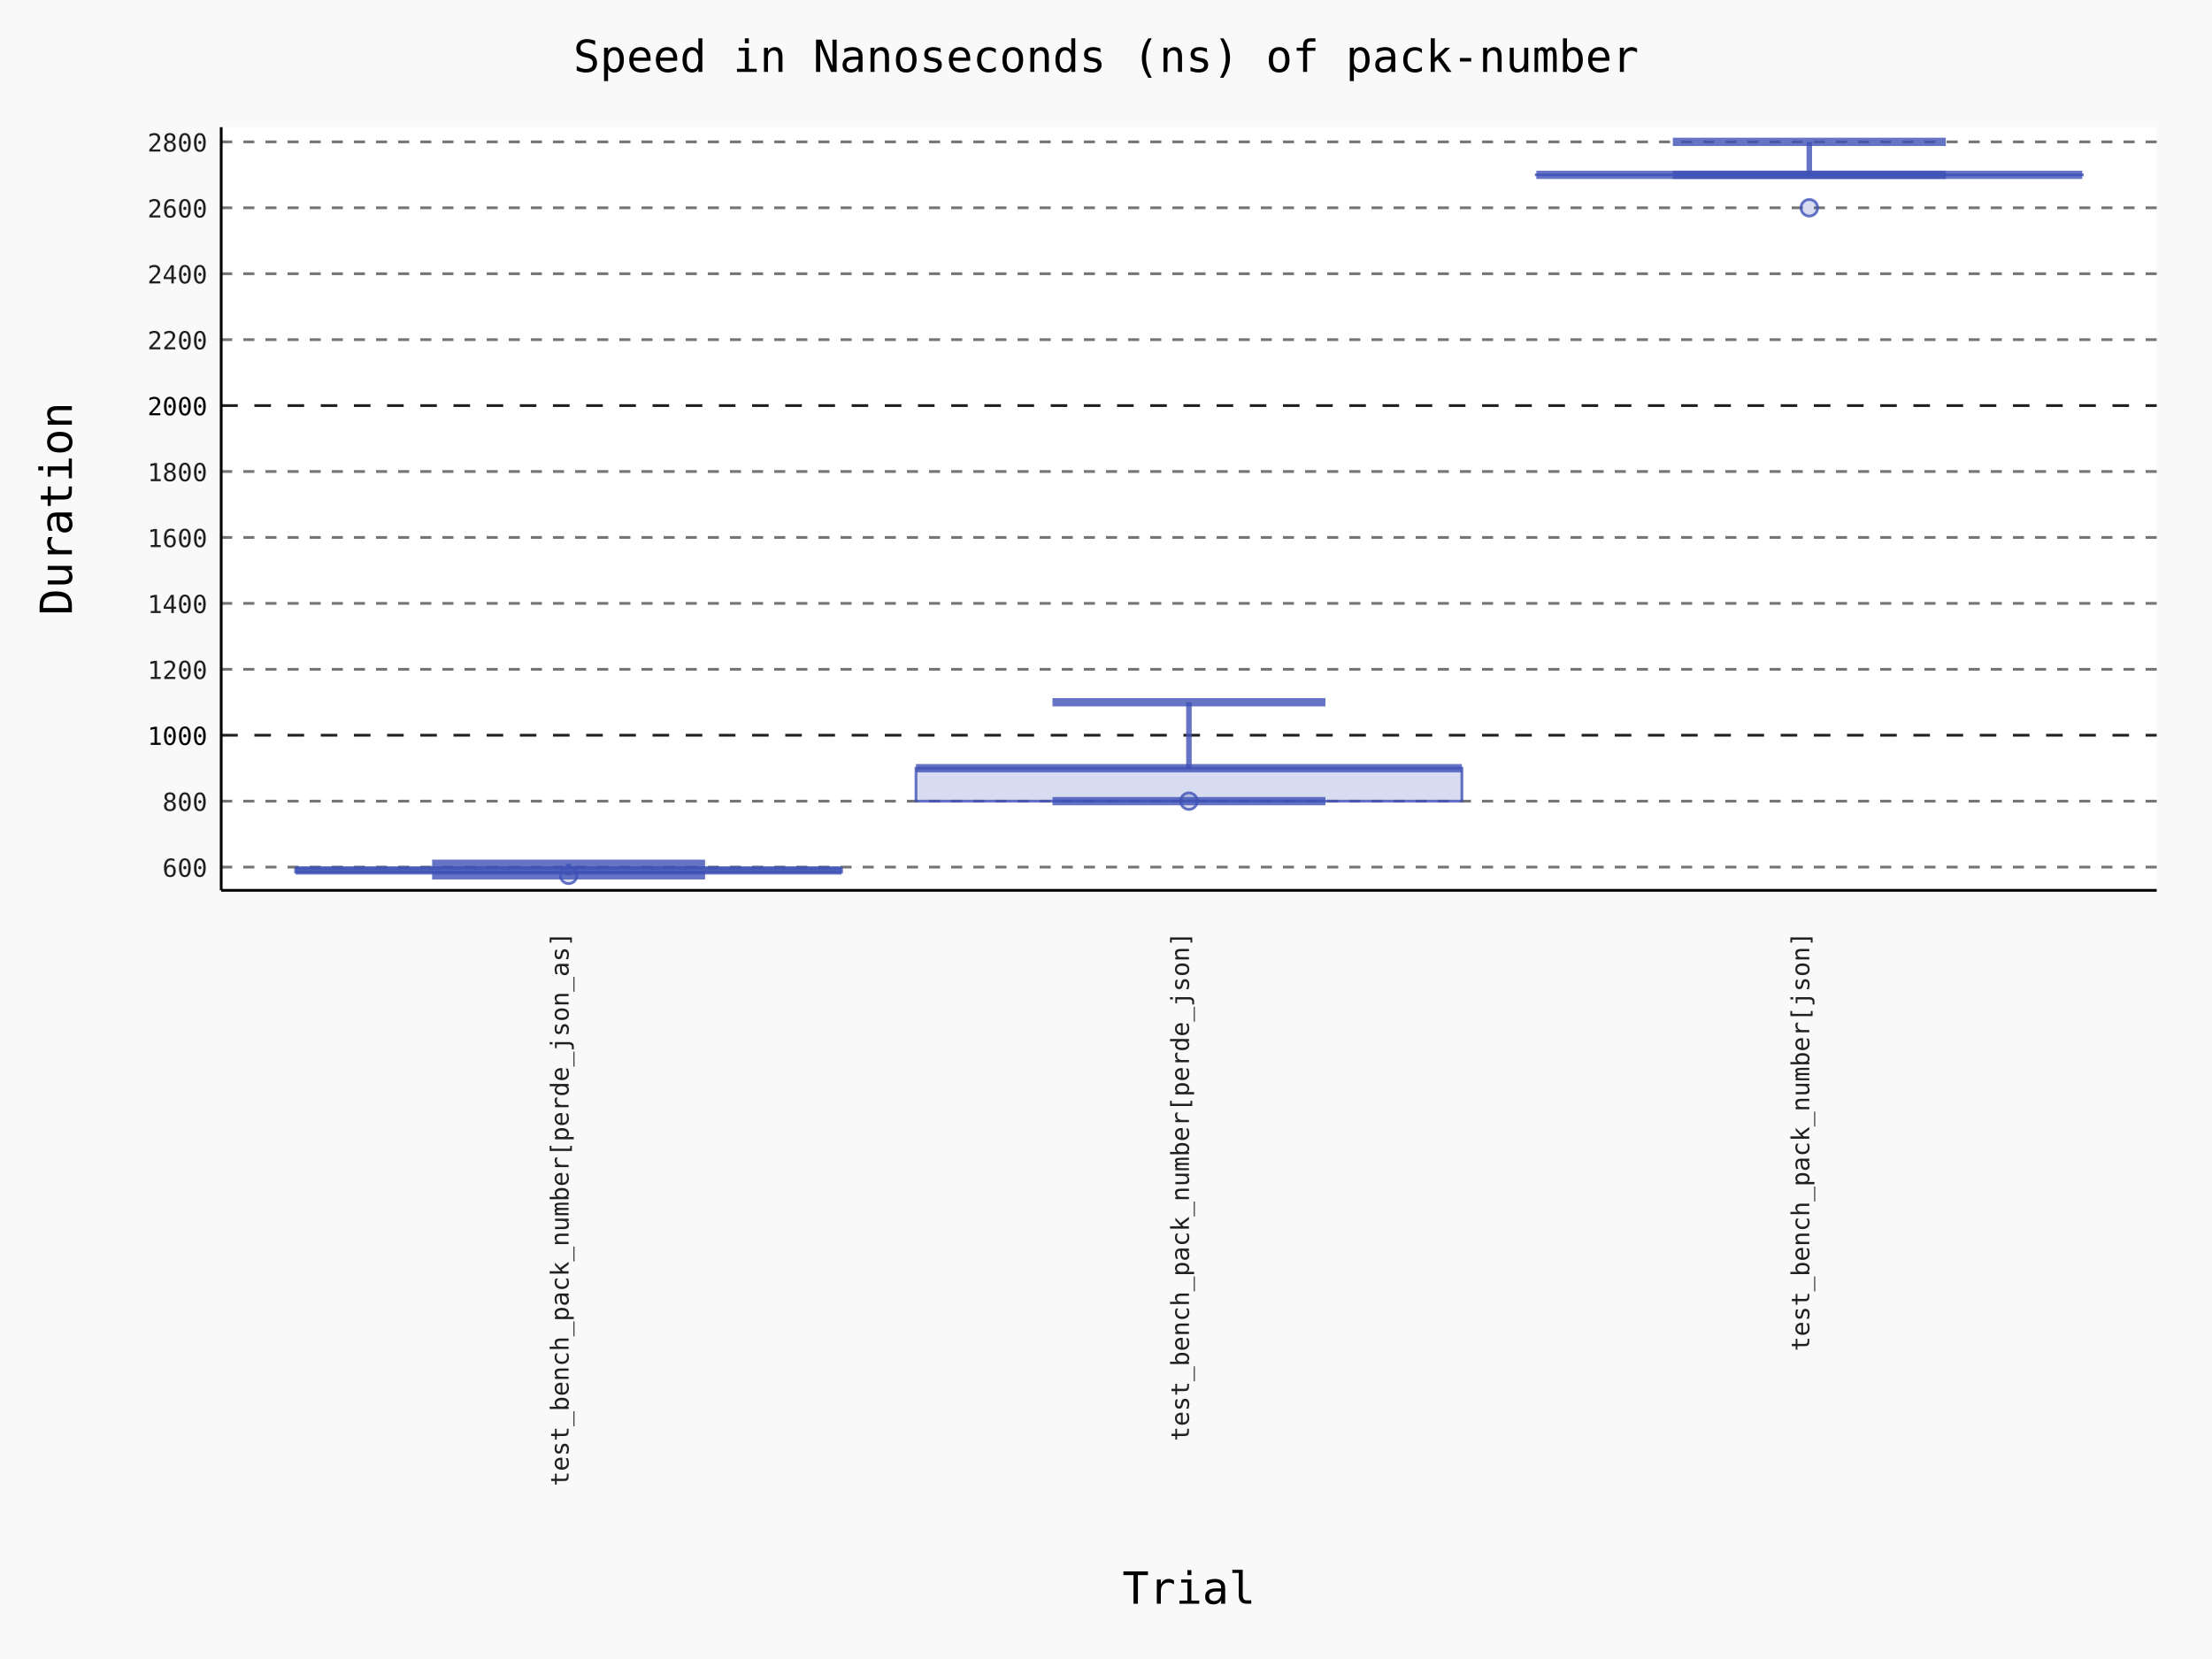
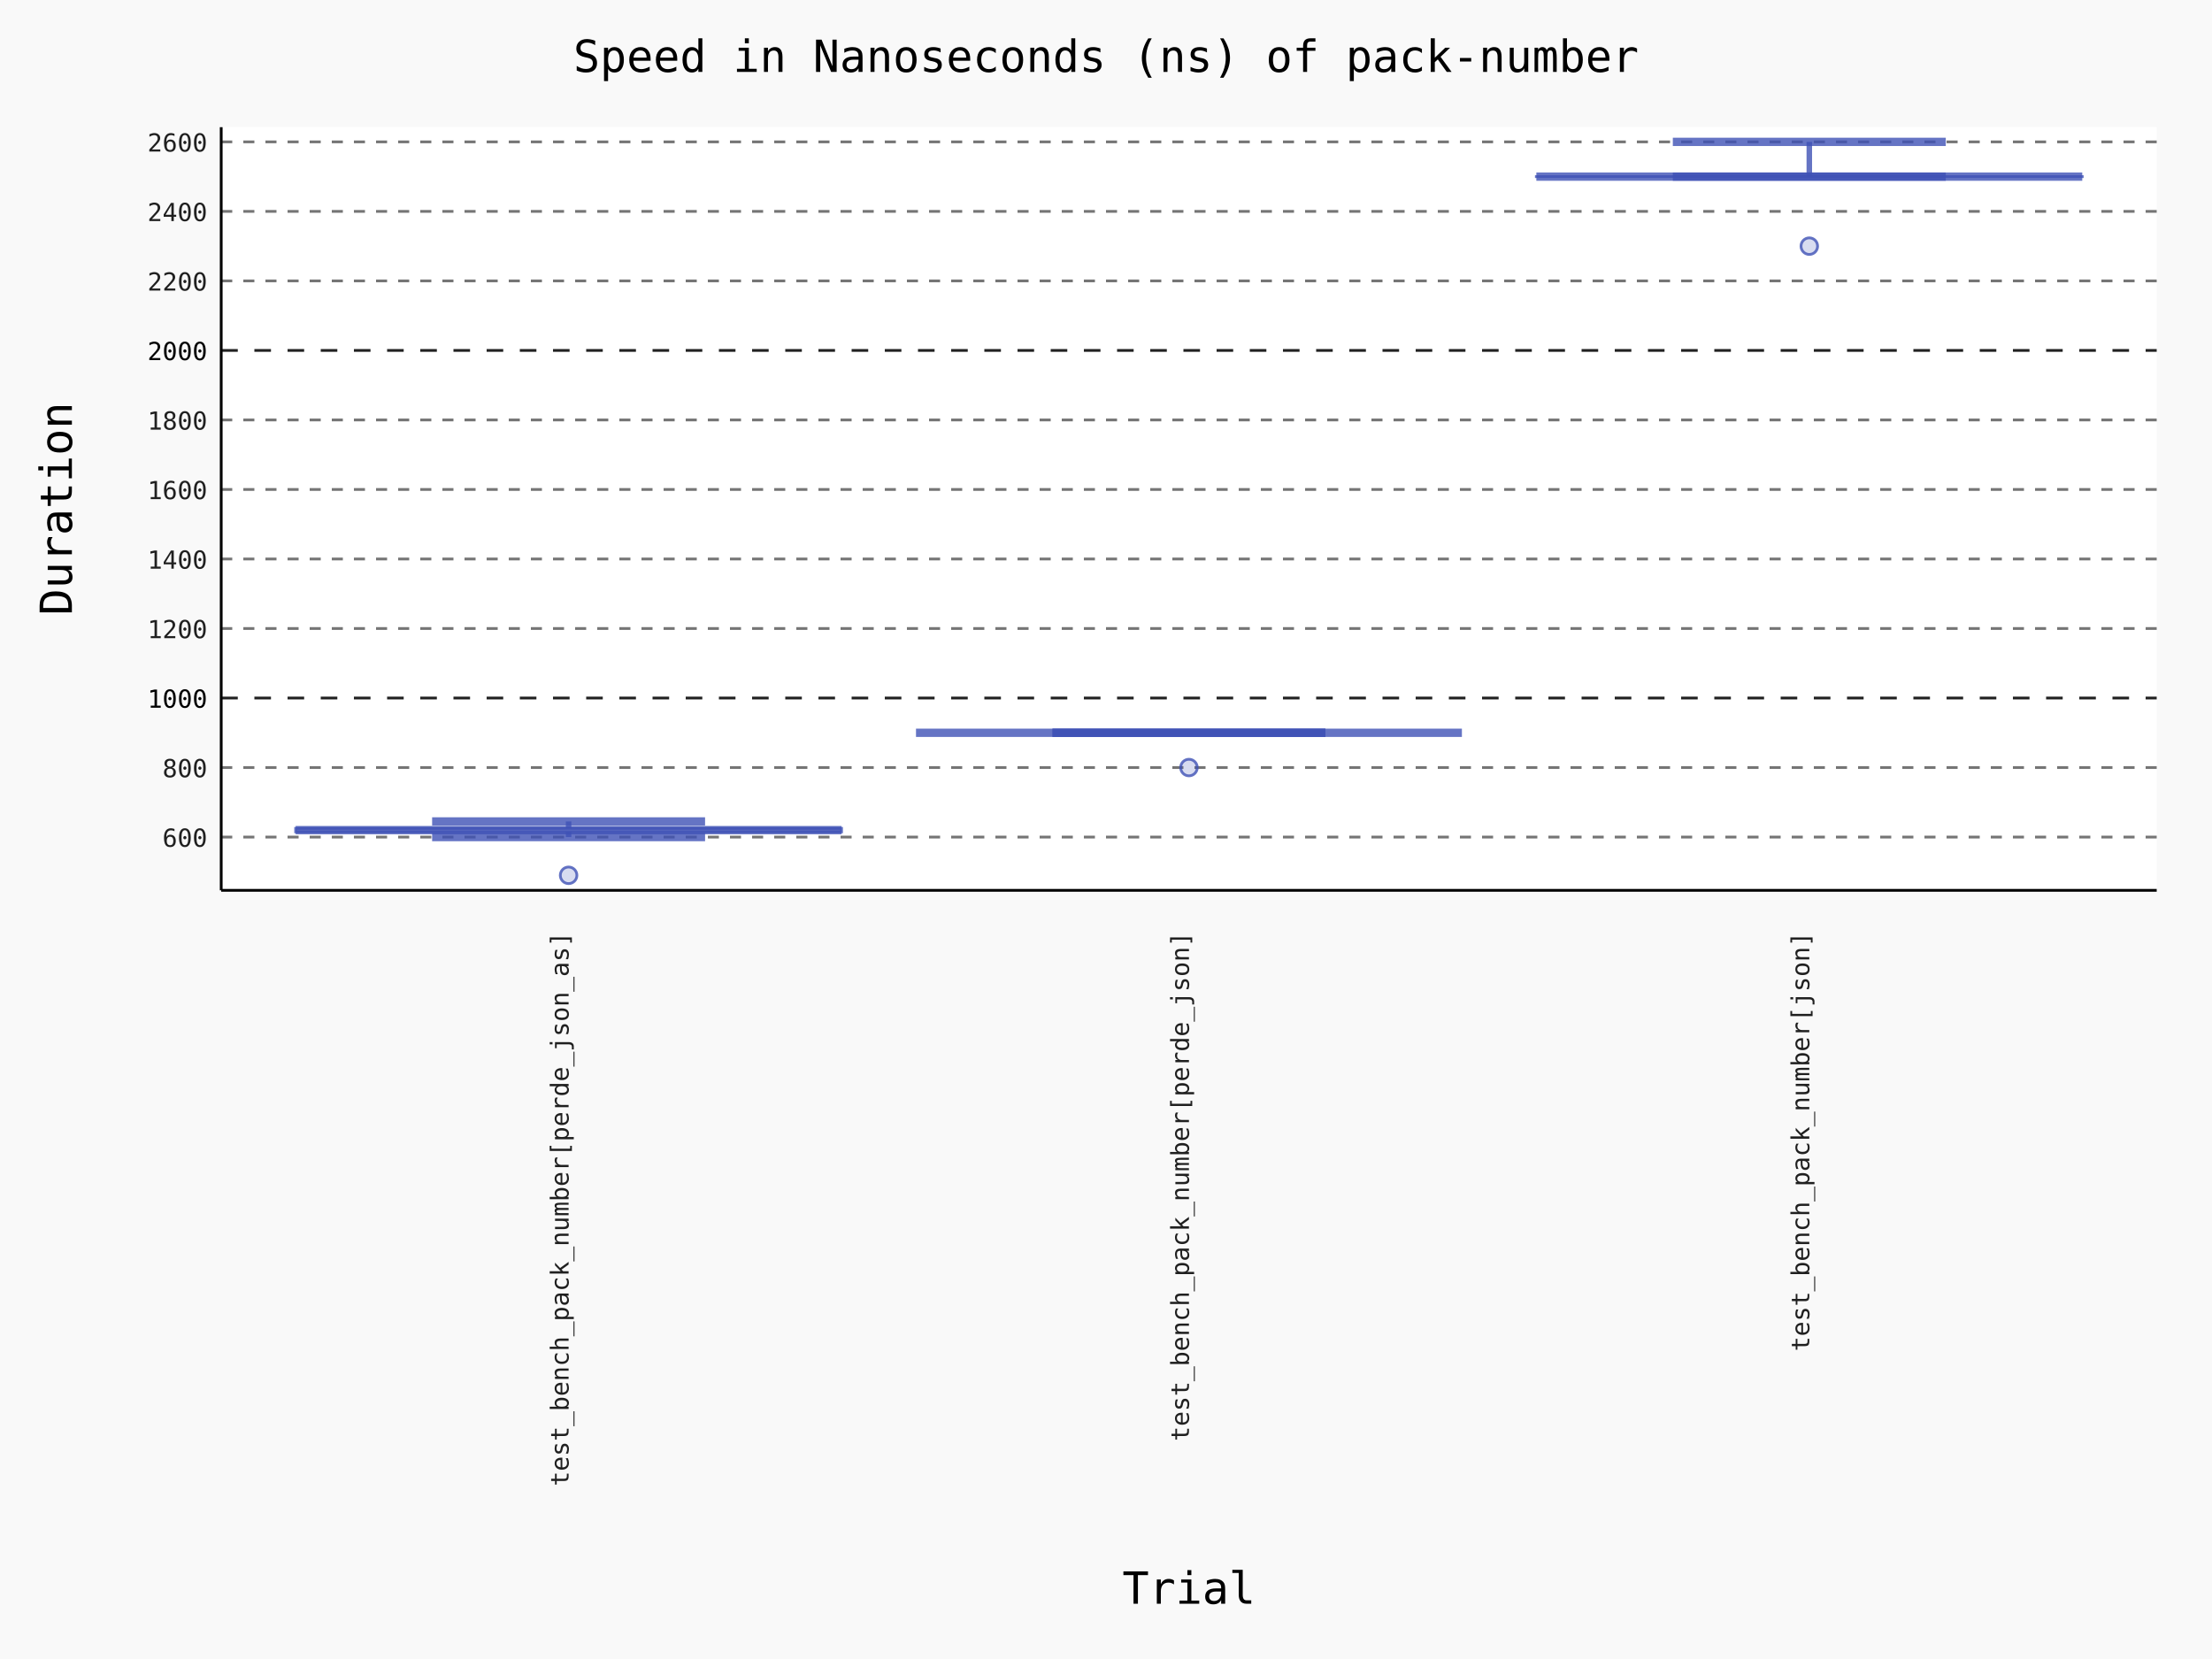
- <svg xmlns="http://www.w3.org/2000/svg" class="pygal-chart" id="chart-43adcc6e-633e-4d0b-83b6-120872ec0075" viewBox="0 0 800 600">
+ <svg xmlns="http://www.w3.org/2000/svg" id="chart-3fc9606a-4e2c-4a5e-a06e-6cd311079bae" class="pygal-chart" viewBox="0 0 800 600">
  <defs>
-     <style type="text/css">#chart-43adcc6e-633e-4d0b-83b6-120872ec0075{-webkit-user-select:none;-webkit-font-smoothing:antialiased;font-family:Consolas,"Deja Vu Sans Mono","Bitstream Vera Sans Mono","Courier New",monospace}#chart-43adcc6e-633e-4d0b-83b6-120872ec0075 .title{font-family:Consolas,"Deja Vu Sans Mono","Bitstream Vera Sans Mono","Courier New",monospace;font-size:16px}#chart-43adcc6e-633e-4d0b-83b6-120872ec0075 .legends .legend text{font-family:Consolas,"Deja Vu Sans Mono","Bitstream Vera Sans Mono","Courier New",monospace;font-size:14px}#chart-43adcc6e-633e-4d0b-83b6-120872ec0075 .axis text{font-family:Consolas,"Deja Vu Sans Mono","Bitstream Vera Sans Mono","Courier New",monospace;font-size:10px}#chart-43adcc6e-633e-4d0b-83b6-120872ec0075 .axis text.major{font-family:Consolas,"Deja Vu Sans Mono","Bitstream Vera Sans Mono","Courier New",monospace;font-size:10px}#chart-43adcc6e-633e-4d0b-83b6-120872ec0075 .text-overlay text.value{font-family:Consolas,"Deja Vu Sans Mono","Bitstream Vera Sans Mono","Courier New",monospace;font-size:16px}#chart-43adcc6e-633e-4d0b-83b6-120872ec0075 .text-overlay text.label{font-family:Consolas,"Deja Vu Sans Mono","Bitstream Vera Sans Mono","Courier New",monospace;font-size:10px}#chart-43adcc6e-633e-4d0b-83b6-120872ec0075 .tooltip{font-family:Consolas,"Deja Vu Sans Mono","Bitstream Vera Sans Mono","Courier New",monospace;font-size:14px}#chart-43adcc6e-633e-4d0b-83b6-120872ec0075 text.no_data{font-family:Consolas,"Deja Vu Sans Mono","Bitstream Vera Sans Mono","Courier New",monospace;font-size:64px}
- #chart-43adcc6e-633e-4d0b-83b6-120872ec0075{background-color:rgba(249,249,249,1)}#chart-43adcc6e-633e-4d0b-83b6-120872ec0075 path,#chart-43adcc6e-633e-4d0b-83b6-120872ec0075 line,#chart-43adcc6e-633e-4d0b-83b6-120872ec0075 rect,#chart-43adcc6e-633e-4d0b-83b6-120872ec0075 circle{-webkit-transition:150ms;-moz-transition:150ms;transition:150ms}#chart-43adcc6e-633e-4d0b-83b6-120872ec0075 .graph &gt; .background{fill:rgba(249,249,249,1)}#chart-43adcc6e-633e-4d0b-83b6-120872ec0075 .plot &gt; .background{fill:rgba(255,255,255,1)}#chart-43adcc6e-633e-4d0b-83b6-120872ec0075 .graph{fill:rgba(0,0,0,.87)}#chart-43adcc6e-633e-4d0b-83b6-120872ec0075 text.no_data{fill:rgba(0,0,0,1)}#chart-43adcc6e-633e-4d0b-83b6-120872ec0075 .title{fill:rgba(0,0,0,1)}#chart-43adcc6e-633e-4d0b-83b6-120872ec0075 .legends .legend text{fill:rgba(0,0,0,.87)}#chart-43adcc6e-633e-4d0b-83b6-120872ec0075 .legends .legend:hover text{fill:rgba(0,0,0,1)}#chart-43adcc6e-633e-4d0b-83b6-120872ec0075 .axis .line{stroke:rgba(0,0,0,1)}#chart-43adcc6e-633e-4d0b-83b6-120872ec0075 .axis .guide.line{stroke:rgba(0,0,0,.54)}#chart-43adcc6e-633e-4d0b-83b6-120872ec0075 .axis .major.line{stroke:rgba(0,0,0,.87)}#chart-43adcc6e-633e-4d0b-83b6-120872ec0075 .axis text.major{fill:rgba(0,0,0,1)}#chart-43adcc6e-633e-4d0b-83b6-120872ec0075 .axis.y .guides:hover .guide.line,#chart-43adcc6e-633e-4d0b-83b6-120872ec0075 .line-graph .axis.x .guides:hover .guide.line,#chart-43adcc6e-633e-4d0b-83b6-120872ec0075 .stackedline-graph .axis.x .guides:hover .guide.line,#chart-43adcc6e-633e-4d0b-83b6-120872ec0075 .xy-graph .axis.x .guides:hover .guide.line{stroke:rgba(0,0,0,1)}#chart-43adcc6e-633e-4d0b-83b6-120872ec0075 .axis .guides:hover text{fill:rgba(0,0,0,1)}#chart-43adcc6e-633e-4d0b-83b6-120872ec0075 .reactive{fill-opacity:.7;stroke-opacity:.8}#chart-43adcc6e-633e-4d0b-83b6-120872ec0075 .ci{stroke:rgba(0,0,0,.87)}#chart-43adcc6e-633e-4d0b-83b6-120872ec0075 .reactive.active,#chart-43adcc6e-633e-4d0b-83b6-120872ec0075 .active .reactive{fill-opacity:.8;stroke-opacity:.9;stroke-width:4}#chart-43adcc6e-633e-4d0b-83b6-120872ec0075 .ci .reactive.active{stroke-width:1.5}#chart-43adcc6e-633e-4d0b-83b6-120872ec0075 .series text{fill:rgba(0,0,0,1)}#chart-43adcc6e-633e-4d0b-83b6-120872ec0075 .tooltip rect{fill:rgba(255,255,255,1);stroke:rgba(0,0,0,1);-webkit-transition:opacity 150ms;-moz-transition:opacity 150ms;transition:opacity 150ms}#chart-43adcc6e-633e-4d0b-83b6-120872ec0075 .tooltip .label{fill:rgba(0,0,0,.87)}#chart-43adcc6e-633e-4d0b-83b6-120872ec0075 .tooltip .label{fill:rgba(0,0,0,.87)}#chart-43adcc6e-633e-4d0b-83b6-120872ec0075 .tooltip .legend{font-size:.8em;fill:rgba(0,0,0,.54)}#chart-43adcc6e-633e-4d0b-83b6-120872ec0075 .tooltip .x_label{font-size:.6em;fill:rgba(0,0,0,1)}#chart-43adcc6e-633e-4d0b-83b6-120872ec0075 .tooltip .xlink{font-size:.5em;text-decoration:underline}#chart-43adcc6e-633e-4d0b-83b6-120872ec0075 .tooltip .value{font-size:1.5em}#chart-43adcc6e-633e-4d0b-83b6-120872ec0075 .bound{font-size:.5em}#chart-43adcc6e-633e-4d0b-83b6-120872ec0075 .max-value{font-size:.75em;fill:rgba(0,0,0,.54)}#chart-43adcc6e-633e-4d0b-83b6-120872ec0075 .map-element{fill:rgba(255,255,255,1);stroke:rgba(0,0,0,.54) !important}#chart-43adcc6e-633e-4d0b-83b6-120872ec0075 .map-element .reactive{fill-opacity:inherit;stroke-opacity:inherit}#chart-43adcc6e-633e-4d0b-83b6-120872ec0075 .color-0,#chart-43adcc6e-633e-4d0b-83b6-120872ec0075 .color-0 a:visited{stroke:#3F51B5;fill:#3F51B5}#chart-43adcc6e-633e-4d0b-83b6-120872ec0075 .color-1,#chart-43adcc6e-633e-4d0b-83b6-120872ec0075 .color-1 a:visited{stroke:#3F51B5;fill:#3F51B5}#chart-43adcc6e-633e-4d0b-83b6-120872ec0075 .color-2,#chart-43adcc6e-633e-4d0b-83b6-120872ec0075 .color-2 a:visited{stroke:#3F51B5;fill:#3F51B5}#chart-43adcc6e-633e-4d0b-83b6-120872ec0075 .text-overlay .color-0 text{fill:black}#chart-43adcc6e-633e-4d0b-83b6-120872ec0075 .text-overlay .color-1 text{fill:black}#chart-43adcc6e-633e-4d0b-83b6-120872ec0075 .text-overlay .color-2 text{fill:black}
- #chart-43adcc6e-633e-4d0b-83b6-120872ec0075 text.no_data{text-anchor:middle}#chart-43adcc6e-633e-4d0b-83b6-120872ec0075 .guide.line{fill:none}#chart-43adcc6e-633e-4d0b-83b6-120872ec0075 .centered{text-anchor:middle}#chart-43adcc6e-633e-4d0b-83b6-120872ec0075 .title{text-anchor:middle}#chart-43adcc6e-633e-4d0b-83b6-120872ec0075 .legends .legend text{fill-opacity:1}#chart-43adcc6e-633e-4d0b-83b6-120872ec0075 .axis.x text{text-anchor:middle}#chart-43adcc6e-633e-4d0b-83b6-120872ec0075 .axis.x:not(.web) text[transform]{text-anchor:start}#chart-43adcc6e-633e-4d0b-83b6-120872ec0075 .axis.x:not(.web) text[transform].backwards{text-anchor:end}#chart-43adcc6e-633e-4d0b-83b6-120872ec0075 .axis.y text{text-anchor:end}#chart-43adcc6e-633e-4d0b-83b6-120872ec0075 .axis.y text[transform].backwards{text-anchor:start}#chart-43adcc6e-633e-4d0b-83b6-120872ec0075 .axis.y2 text{text-anchor:start}#chart-43adcc6e-633e-4d0b-83b6-120872ec0075 .axis.y2 text[transform].backwards{text-anchor:end}#chart-43adcc6e-633e-4d0b-83b6-120872ec0075 .axis .guide.line{stroke-dasharray:4,4}#chart-43adcc6e-633e-4d0b-83b6-120872ec0075 .axis .major.guide.line{stroke-dasharray:6,6}#chart-43adcc6e-633e-4d0b-83b6-120872ec0075 .horizontal .axis.y .guide.line,#chart-43adcc6e-633e-4d0b-83b6-120872ec0075 .horizontal .axis.y2 .guide.line,#chart-43adcc6e-633e-4d0b-83b6-120872ec0075 .vertical .axis.x .guide.line{opacity:0}#chart-43adcc6e-633e-4d0b-83b6-120872ec0075 .horizontal .axis.always_show .guide.line,#chart-43adcc6e-633e-4d0b-83b6-120872ec0075 .vertical .axis.always_show .guide.line{opacity:1 !important}#chart-43adcc6e-633e-4d0b-83b6-120872ec0075 .axis.y .guides:hover .guide.line,#chart-43adcc6e-633e-4d0b-83b6-120872ec0075 .axis.y2 .guides:hover .guide.line,#chart-43adcc6e-633e-4d0b-83b6-120872ec0075 .axis.x .guides:hover .guide.line{opacity:1}#chart-43adcc6e-633e-4d0b-83b6-120872ec0075 .axis .guides:hover text{opacity:1}#chart-43adcc6e-633e-4d0b-83b6-120872ec0075 .nofill{fill:none}#chart-43adcc6e-633e-4d0b-83b6-120872ec0075 .subtle-fill{fill-opacity:.2}#chart-43adcc6e-633e-4d0b-83b6-120872ec0075 .dot{stroke-width:1px;fill-opacity:1}#chart-43adcc6e-633e-4d0b-83b6-120872ec0075 .dot.active{stroke-width:5px}#chart-43adcc6e-633e-4d0b-83b6-120872ec0075 .dot.negative{fill:transparent}#chart-43adcc6e-633e-4d0b-83b6-120872ec0075 text,#chart-43adcc6e-633e-4d0b-83b6-120872ec0075 tspan{stroke:none !important}#chart-43adcc6e-633e-4d0b-83b6-120872ec0075 .series text.active{opacity:1}#chart-43adcc6e-633e-4d0b-83b6-120872ec0075 .tooltip rect{fill-opacity:.95;stroke-width:.5}#chart-43adcc6e-633e-4d0b-83b6-120872ec0075 .tooltip text{fill-opacity:1}#chart-43adcc6e-633e-4d0b-83b6-120872ec0075 .showable{visibility:hidden}#chart-43adcc6e-633e-4d0b-83b6-120872ec0075 .showable.shown{visibility:visible}#chart-43adcc6e-633e-4d0b-83b6-120872ec0075 .gauge-background{fill:rgba(229,229,229,1);stroke:none}#chart-43adcc6e-633e-4d0b-83b6-120872ec0075 .bg-lines{stroke:rgba(249,249,249,1);stroke-width:2px}
+     <style type="text/css">#chart-3fc9606a-4e2c-4a5e-a06e-6cd311079bae{-webkit-user-select:none;-webkit-font-smoothing:antialiased;font-family:Consolas,"Deja Vu Sans Mono","Bitstream Vera Sans Mono","Courier New",monospace}#chart-3fc9606a-4e2c-4a5e-a06e-6cd311079bae .title{font-family:Consolas,"Deja Vu Sans Mono","Bitstream Vera Sans Mono","Courier New",monospace;font-size:16px}#chart-3fc9606a-4e2c-4a5e-a06e-6cd311079bae .legends .legend text{font-family:Consolas,"Deja Vu Sans Mono","Bitstream Vera Sans Mono","Courier New",monospace;font-size:14px}#chart-3fc9606a-4e2c-4a5e-a06e-6cd311079bae .axis text{font-family:Consolas,"Deja Vu Sans Mono","Bitstream Vera Sans Mono","Courier New",monospace;font-size:10px}#chart-3fc9606a-4e2c-4a5e-a06e-6cd311079bae .axis text.major{font-family:Consolas,"Deja Vu Sans Mono","Bitstream Vera Sans Mono","Courier New",monospace;font-size:10px}#chart-3fc9606a-4e2c-4a5e-a06e-6cd311079bae .text-overlay text.value{font-family:Consolas,"Deja Vu Sans Mono","Bitstream Vera Sans Mono","Courier New",monospace;font-size:16px}#chart-3fc9606a-4e2c-4a5e-a06e-6cd311079bae .text-overlay text.label{font-family:Consolas,"Deja Vu Sans Mono","Bitstream Vera Sans Mono","Courier New",monospace;font-size:10px}#chart-3fc9606a-4e2c-4a5e-a06e-6cd311079bae .tooltip{font-family:Consolas,"Deja Vu Sans Mono","Bitstream Vera Sans Mono","Courier New",monospace;font-size:14px}#chart-3fc9606a-4e2c-4a5e-a06e-6cd311079bae text.no_data{font-family:Consolas,"Deja Vu Sans Mono","Bitstream Vera Sans Mono","Courier New",monospace;font-size:64px}
+ #chart-3fc9606a-4e2c-4a5e-a06e-6cd311079bae{background-color:rgba(249,249,249,1)}#chart-3fc9606a-4e2c-4a5e-a06e-6cd311079bae path,#chart-3fc9606a-4e2c-4a5e-a06e-6cd311079bae line,#chart-3fc9606a-4e2c-4a5e-a06e-6cd311079bae rect,#chart-3fc9606a-4e2c-4a5e-a06e-6cd311079bae circle{-webkit-transition:150ms;-moz-transition:150ms;transition:150ms}#chart-3fc9606a-4e2c-4a5e-a06e-6cd311079bae .graph &gt; .background{fill:rgba(249,249,249,1)}#chart-3fc9606a-4e2c-4a5e-a06e-6cd311079bae .plot &gt; .background{fill:rgba(255,255,255,1)}#chart-3fc9606a-4e2c-4a5e-a06e-6cd311079bae .graph{fill:rgba(0,0,0,.87)}#chart-3fc9606a-4e2c-4a5e-a06e-6cd311079bae text.no_data{fill:rgba(0,0,0,1)}#chart-3fc9606a-4e2c-4a5e-a06e-6cd311079bae .title{fill:rgba(0,0,0,1)}#chart-3fc9606a-4e2c-4a5e-a06e-6cd311079bae .legends .legend text{fill:rgba(0,0,0,.87)}#chart-3fc9606a-4e2c-4a5e-a06e-6cd311079bae .legends .legend:hover text{fill:rgba(0,0,0,1)}#chart-3fc9606a-4e2c-4a5e-a06e-6cd311079bae .axis .line{stroke:rgba(0,0,0,1)}#chart-3fc9606a-4e2c-4a5e-a06e-6cd311079bae .axis .guide.line{stroke:rgba(0,0,0,.54)}#chart-3fc9606a-4e2c-4a5e-a06e-6cd311079bae .axis .major.line{stroke:rgba(0,0,0,.87)}#chart-3fc9606a-4e2c-4a5e-a06e-6cd311079bae .axis text.major{fill:rgba(0,0,0,1)}#chart-3fc9606a-4e2c-4a5e-a06e-6cd311079bae .axis.y .guides:hover .guide.line,#chart-3fc9606a-4e2c-4a5e-a06e-6cd311079bae .line-graph .axis.x .guides:hover .guide.line,#chart-3fc9606a-4e2c-4a5e-a06e-6cd311079bae .stackedline-graph .axis.x .guides:hover .guide.line,#chart-3fc9606a-4e2c-4a5e-a06e-6cd311079bae .xy-graph .axis.x .guides:hover .guide.line{stroke:rgba(0,0,0,1)}#chart-3fc9606a-4e2c-4a5e-a06e-6cd311079bae .axis .guides:hover text{fill:rgba(0,0,0,1)}#chart-3fc9606a-4e2c-4a5e-a06e-6cd311079bae .reactive{fill-opacity:.7;stroke-opacity:.8}#chart-3fc9606a-4e2c-4a5e-a06e-6cd311079bae .ci{stroke:rgba(0,0,0,.87)}#chart-3fc9606a-4e2c-4a5e-a06e-6cd311079bae .reactive.active,#chart-3fc9606a-4e2c-4a5e-a06e-6cd311079bae .active .reactive{fill-opacity:.8;stroke-opacity:.9;stroke-width:4}#chart-3fc9606a-4e2c-4a5e-a06e-6cd311079bae .ci .reactive.active{stroke-width:1.5}#chart-3fc9606a-4e2c-4a5e-a06e-6cd311079bae .series text{fill:rgba(0,0,0,1)}#chart-3fc9606a-4e2c-4a5e-a06e-6cd311079bae .tooltip rect{fill:rgba(255,255,255,1);stroke:rgba(0,0,0,1);-webkit-transition:opacity 150ms;-moz-transition:opacity 150ms;transition:opacity 150ms}#chart-3fc9606a-4e2c-4a5e-a06e-6cd311079bae .tooltip .label{fill:rgba(0,0,0,.87)}#chart-3fc9606a-4e2c-4a5e-a06e-6cd311079bae .tooltip .label{fill:rgba(0,0,0,.87)}#chart-3fc9606a-4e2c-4a5e-a06e-6cd311079bae .tooltip .legend{font-size:.8em;fill:rgba(0,0,0,.54)}#chart-3fc9606a-4e2c-4a5e-a06e-6cd311079bae .tooltip .x_label{font-size:.6em;fill:rgba(0,0,0,1)}#chart-3fc9606a-4e2c-4a5e-a06e-6cd311079bae .tooltip .xlink{font-size:.5em;text-decoration:underline}#chart-3fc9606a-4e2c-4a5e-a06e-6cd311079bae .tooltip .value{font-size:1.5em}#chart-3fc9606a-4e2c-4a5e-a06e-6cd311079bae .bound{font-size:.5em}#chart-3fc9606a-4e2c-4a5e-a06e-6cd311079bae .max-value{font-size:.75em;fill:rgba(0,0,0,.54)}#chart-3fc9606a-4e2c-4a5e-a06e-6cd311079bae .map-element{fill:rgba(255,255,255,1);stroke:rgba(0,0,0,.54) !important}#chart-3fc9606a-4e2c-4a5e-a06e-6cd311079bae .map-element .reactive{fill-opacity:inherit;stroke-opacity:inherit}#chart-3fc9606a-4e2c-4a5e-a06e-6cd311079bae .color-0,#chart-3fc9606a-4e2c-4a5e-a06e-6cd311079bae .color-0 a:visited{stroke:#3F51B5;fill:#3F51B5}#chart-3fc9606a-4e2c-4a5e-a06e-6cd311079bae .color-1,#chart-3fc9606a-4e2c-4a5e-a06e-6cd311079bae .color-1 a:visited{stroke:#3F51B5;fill:#3F51B5}#chart-3fc9606a-4e2c-4a5e-a06e-6cd311079bae .color-2,#chart-3fc9606a-4e2c-4a5e-a06e-6cd311079bae .color-2 a:visited{stroke:#3F51B5;fill:#3F51B5}#chart-3fc9606a-4e2c-4a5e-a06e-6cd311079bae .text-overlay .color-0 text{fill:black}#chart-3fc9606a-4e2c-4a5e-a06e-6cd311079bae .text-overlay .color-1 text{fill:black}#chart-3fc9606a-4e2c-4a5e-a06e-6cd311079bae .text-overlay .color-2 text{fill:black}
+ #chart-3fc9606a-4e2c-4a5e-a06e-6cd311079bae text.no_data{text-anchor:middle}#chart-3fc9606a-4e2c-4a5e-a06e-6cd311079bae .guide.line{fill:none}#chart-3fc9606a-4e2c-4a5e-a06e-6cd311079bae .centered{text-anchor:middle}#chart-3fc9606a-4e2c-4a5e-a06e-6cd311079bae .title{text-anchor:middle}#chart-3fc9606a-4e2c-4a5e-a06e-6cd311079bae .legends .legend text{fill-opacity:1}#chart-3fc9606a-4e2c-4a5e-a06e-6cd311079bae .axis.x text{text-anchor:middle}#chart-3fc9606a-4e2c-4a5e-a06e-6cd311079bae .axis.x:not(.web) text[transform]{text-anchor:start}#chart-3fc9606a-4e2c-4a5e-a06e-6cd311079bae .axis.x:not(.web) text[transform].backwards{text-anchor:end}#chart-3fc9606a-4e2c-4a5e-a06e-6cd311079bae .axis.y text{text-anchor:end}#chart-3fc9606a-4e2c-4a5e-a06e-6cd311079bae .axis.y text[transform].backwards{text-anchor:start}#chart-3fc9606a-4e2c-4a5e-a06e-6cd311079bae .axis.y2 text{text-anchor:start}#chart-3fc9606a-4e2c-4a5e-a06e-6cd311079bae .axis.y2 text[transform].backwards{text-anchor:end}#chart-3fc9606a-4e2c-4a5e-a06e-6cd311079bae .axis .guide.line{stroke-dasharray:4,4}#chart-3fc9606a-4e2c-4a5e-a06e-6cd311079bae .axis .major.guide.line{stroke-dasharray:6,6}#chart-3fc9606a-4e2c-4a5e-a06e-6cd311079bae .horizontal .axis.y .guide.line,#chart-3fc9606a-4e2c-4a5e-a06e-6cd311079bae .horizontal .axis.y2 .guide.line,#chart-3fc9606a-4e2c-4a5e-a06e-6cd311079bae .vertical .axis.x .guide.line{opacity:0}#chart-3fc9606a-4e2c-4a5e-a06e-6cd311079bae .horizontal .axis.always_show .guide.line,#chart-3fc9606a-4e2c-4a5e-a06e-6cd311079bae .vertical .axis.always_show .guide.line{opacity:1 !important}#chart-3fc9606a-4e2c-4a5e-a06e-6cd311079bae .axis.y .guides:hover .guide.line,#chart-3fc9606a-4e2c-4a5e-a06e-6cd311079bae .axis.y2 .guides:hover .guide.line,#chart-3fc9606a-4e2c-4a5e-a06e-6cd311079bae .axis.x .guides:hover .guide.line{opacity:1}#chart-3fc9606a-4e2c-4a5e-a06e-6cd311079bae .axis .guides:hover text{opacity:1}#chart-3fc9606a-4e2c-4a5e-a06e-6cd311079bae .nofill{fill:none}#chart-3fc9606a-4e2c-4a5e-a06e-6cd311079bae .subtle-fill{fill-opacity:.2}#chart-3fc9606a-4e2c-4a5e-a06e-6cd311079bae .dot{stroke-width:1px;fill-opacity:1}#chart-3fc9606a-4e2c-4a5e-a06e-6cd311079bae .dot.active{stroke-width:5px}#chart-3fc9606a-4e2c-4a5e-a06e-6cd311079bae .dot.negative{fill:transparent}#chart-3fc9606a-4e2c-4a5e-a06e-6cd311079bae text,#chart-3fc9606a-4e2c-4a5e-a06e-6cd311079bae tspan{stroke:none !important}#chart-3fc9606a-4e2c-4a5e-a06e-6cd311079bae .series text.active{opacity:1}#chart-3fc9606a-4e2c-4a5e-a06e-6cd311079bae .tooltip rect{fill-opacity:.95;stroke-width:.5}#chart-3fc9606a-4e2c-4a5e-a06e-6cd311079bae .tooltip text{fill-opacity:1}#chart-3fc9606a-4e2c-4a5e-a06e-6cd311079bae .showable{visibility:hidden}#chart-3fc9606a-4e2c-4a5e-a06e-6cd311079bae .showable.shown{visibility:visible}#chart-3fc9606a-4e2c-4a5e-a06e-6cd311079bae .gauge-background{fill:rgba(229,229,229,1);stroke:none}#chart-3fc9606a-4e2c-4a5e-a06e-6cd311079bae .bg-lines{stroke:rgba(249,249,249,1);stroke-width:2px}
.tooltip .value{font-size:1em !important}.axis text{font-size:9px !important}</style>
  </defs>
  <g class="graph custombox-graph vertical">
-     <rect class="background" height="600" width="800" x="0" y="0" />
-     <g class="plot" transform="translate(80, 46)">
-       <rect class="background" height="276.0" width="700.0" x="0" y="0" />
+     <rect x="0" y="0" width="800" height="600" class="background" />
+     <g transform="translate(80, 46)" class="plot">
+       <rect x="0" y="0" width="700.0" height="276.0" class="background" />
      <g class="axis y always_show">
-         <path class="line" d="M0 276 h700" />
+         <path d="M0 276 h700" class="line" />
        <g class="guides">
-           <path class="guide line" d="M0 267.593 h700" />
-           <text class="" x="-5" y="271.093">600</text>
+           <path d="M0 256.738 h700" class="guide line" />
+           <text x="-5" y="260.238" class="">600</text>
        </g>
        <g class="guides">
-           <path class="guide line" d="M0 243.748 h700" />
-           <text class="" x="-5" y="247.248">800</text>
+           <path d="M0 231.595 h700" class="guide line" />
+           <text x="-5" y="235.095" class="">800</text>
        </g>
        <g class="guides">
-           <path class="major guide line" d="M0 219.904 h700" />
-           <text class="major" x="-5" y="223.404">1000</text>
+           <path d="M0 206.452 h700" class="major guide line" />
+           <text x="-5" y="209.952" class="major">1000</text>
        </g>
        <g class="guides">
-           <path class="guide line" d="M0 196.06 h700" />
-           <text class="" x="-5" y="199.56">1200</text>
+           <path d="M0 181.309 h700" class="guide line" />
+           <text x="-5" y="184.809" class="">1200</text>
        </g>
        <g class="guides">
-           <path class="guide line" d="M0 172.216 h700" />
-           <text class="" x="-5" y="175.716">1400</text>
+           <path d="M0 156.166 h700" class="guide line" />
+           <text x="-5" y="159.666" class="">1400</text>
        </g>
        <g class="guides">
-           <path class="guide line" d="M0 148.372 h700" />
-           <text class="" x="-5" y="151.872">1600</text>
+           <path d="M0 131.023 h700" class="guide line" />
+           <text x="-5" y="134.523" class="">1600</text>
        </g>
        <g class="guides">
-           <path class="guide line" d="M0 124.528 h700" />
-           <text class="" x="-5" y="128.028">1800</text>
+           <path d="M0 105.88 h700" class="guide line" />
+           <text x="-5" y="109.38" class="">1800</text>
        </g>
        <g class="guides">
-           <path class="major guide line" d="M0 100.684 h700" />
-           <text class="major" x="-5" y="104.184">2000</text>
+           <path d="M0 80.737 h700" class="major guide line" />
+           <text x="-5" y="84.237" class="major">2000</text>
        </g>
        <g class="guides">
-           <path class="guide line" d="M0 76.84 h700" />
-           <text class="" x="-5" y="80.34">2200</text>
+           <path d="M0 55.594 h700" class="guide line" />
+           <text x="-5" y="59.094" class="">2200</text>
        </g>
        <g class="guides">
-           <path class="guide line" d="M0 52.996 h700" />
-           <text class="" x="-5" y="56.496">2400</text>
+           <path d="M0 30.451 h700" class="guide line" />
+           <text x="-5" y="33.951" class="">2400</text>
        </g>
        <g class="guides">
-           <path class="guide line" d="M0 29.152 h700" />
-           <text class="" x="-5" y="32.652">2600</text>
-         </g>
-         <g class="guides">
-           <path class="guide line" d="M0 5.308 h700" />
-           <text class="" x="-5" y="8.808">2800</text>
+           <path d="M0 5.308 h700" class="guide line" />
+           <text x="-5" y="8.808" class="">2600</text>
        </g>
      </g>
      <g class="axis x">
-         <path class="line" d="M0 0 v276" />
+         <path d="M0 0 v276" class="line" />
        <g class="guides">
-           <path class="guide line" d="M125.641 0 v276" />
-           <text class="backwards" transform="rotate(270 125.641 291)" x="125.641" y="291.0">test_bench_pack_number[perde_json_as]</text>
+           <path d="M125.641 0 v276" class="guide line" />
+           <text x="125.641" y="291.0" class="backwards" transform="rotate(270 125.641 291)">test_bench_pack_number[perde_json_as]</text>
        </g>
        <g class="guides">
-           <path class="guide line" d="M350 0 v276" />
-           <text class="backwards" transform="rotate(270 350 291)" x="350.0" y="291.0">test_bench_pack_number[perde_json]</text>
+           <path d="M350 0 v276" class="guide line" />
+           <text x="350.0" y="291.0" class="backwards" transform="rotate(270 350 291)">test_bench_pack_number[perde_json]</text>
        </g>
        <g class="guides">
-           <path class="guide line" d="M574.359 0 v276" />
-           <text class="backwards" transform="rotate(270 574.359 291)" x="574.359" y="291.0">test_bench_pack_number[json]</text>
+           <path d="M574.359 0 v276" class="guide line" />
+           <text x="574.359" y="291.0" class="backwards" transform="rotate(270 574.359 291)">test_bench_pack_number[json]</text>
        </g>
      </g>
      <g class="series serie-0 color-0">
        <g class="boxes">
          <g class="box">
-             <path class="reactive tooltip-trigger" d="M76.282 270.573 L175 270.573" stroke-width="3" />
-             <path class="reactive tooltip-trigger" d="M26.923 268.785 L224.359 268.785" stroke-width="3" />
-             <path class="reactive tooltip-trigger" d="M76.282 266.4 L175 266.4" stroke-width="3" />
-             <path class="reactive tooltip-trigger" d="M125.641 270.573 L125.641 269.381" stroke-width="2" />
-             <path class="reactive tooltip-trigger" d="M125.641 266.4 L125.641 268.189" stroke-width="2" />
-             <rect class="subtle-fill reactive tooltip-trigger" height="1.192" width="197.436" x="26.923" y="268.189" />
-             <circle class="subtle-fill reactive tooltip-trigger" cx="125.641" cy="270.573" r="3" />
-             <circle class="subtle-fill reactive tooltip-trigger" cx="125.641" cy="-933.553" r="3" />
+             <path stroke-width="3" d="M76.282 256.738 L175 256.738" class="reactive tooltip-trigger" />
+             <path stroke-width="3" d="M26.923 254.224 L224.359 254.224" class="reactive tooltip-trigger" />
+             <path stroke-width="3" d="M76.282 251.081 L175 251.081" class="reactive tooltip-trigger" />
+             <path stroke-width="2" d="M125.641 256.738 L125.641 254.852" class="reactive tooltip-trigger" />
+             <path stroke-width="2" d="M125.641 251.081 L125.641 253.595" class="reactive tooltip-trigger" />
+             <rect x="26.923" y="253.595" height="1.257" width="197.436" class="subtle-fill reactive tooltip-trigger" />
+             <circle cx="125.641" cy="270.567" r="3" class="subtle-fill reactive tooltip-trigger" />
+             <circle cx="125.641" cy="-1267.558" r="3" class="subtle-fill reactive tooltip-trigger" />
          </g>
        </g>
      </g>
      <g class="series serie-1 color-1">
        <g class="boxes">
          <g class="box">
-             <path class="reactive tooltip-trigger" d="M300.641 243.749 L399.359 243.749" stroke-width="3" />
-             <path class="reactive tooltip-trigger" d="M251.282 231.827 L448.718 231.827" stroke-width="3" />
-             <path class="reactive tooltip-trigger" d="M300.641 207.983 L399.359 207.983" stroke-width="3" />
-             <path class="reactive tooltip-trigger" d="M350 243.749 L350 243.749" stroke-width="2" />
-             <path class="reactive tooltip-trigger" d="M350 207.983 L350 231.827" stroke-width="2" />
-             <rect class="subtle-fill reactive tooltip-trigger" height="11.922" width="197.436" x="251.282" y="231.827" />
-             <circle class="subtle-fill reactive tooltip-trigger" cx="350.0" cy="243.749" r="3" />
-             <circle class="subtle-fill reactive tooltip-trigger" cx="350.0" cy="-16268.277" r="3" />
+             <path stroke-width="3" d="M300.641 219.023 L399.359 219.023" class="reactive tooltip-trigger" />
+             <path stroke-width="3" d="M251.282 219.023 L448.718 219.023" class="reactive tooltip-trigger" />
+             <path stroke-width="3" d="M300.641 219.023 L399.359 219.023" class="reactive tooltip-trigger" />
+             <path stroke-width="2" d="M350 219.023 L350 219.023" class="reactive tooltip-trigger" />
+             <path stroke-width="2" d="M350 219.023 L350 219.023" class="reactive tooltip-trigger" />
+             <rect x="251.282" y="219.023" height="0.0" width="197.436" class="subtle-fill reactive tooltip-trigger" />
+             <circle cx="350.0" cy="231.595" r="3" class="subtle-fill reactive tooltip-trigger" />
+             <circle cx="350.0" cy="-4570.722" r="3" class="subtle-fill reactive tooltip-trigger" />
          </g>
        </g>
      </g>
      <g class="series serie-2 color-2">
        <g class="boxes">
          <g class="box">
-             <path class="reactive tooltip-trigger" d="M525 17.23 L623.718 17.23" stroke-width="3" />
-             <path class="reactive tooltip-trigger" d="M475.641 17.23 L673.077 17.23" stroke-width="3" />
-             <path class="reactive tooltip-trigger" d="M525 5.308 L623.718 5.308" stroke-width="3" />
-             <path class="reactive tooltip-trigger" d="M574.359 17.23 L574.359 17.23" stroke-width="2" />
-             <path class="reactive tooltip-trigger" d="M574.359 5.308 L574.359 17.229" stroke-width="2" />
-             <rect class="subtle-fill reactive tooltip-trigger" height="0.001" width="197.436" x="475.641" y="17.229" />
-             <circle class="subtle-fill reactive tooltip-trigger" cx="574.359" cy="29.152" r="3" />
-             <circle class="subtle-fill reactive tooltip-trigger" cx="574.359" cy="-8006.304" r="3" />
+             <path stroke-width="3" d="M525 17.88 L623.718 17.88" class="reactive tooltip-trigger" />
+             <path stroke-width="3" d="M475.641 17.88 L673.077 17.88" class="reactive tooltip-trigger" />
+             <path stroke-width="3" d="M525 5.308 L623.718 5.308" class="reactive tooltip-trigger" />
+             <path stroke-width="2" d="M574.359 17.88 L574.359 17.88" class="reactive tooltip-trigger" />
+             <path stroke-width="2" d="M574.359 5.308 L574.359 17.879" class="reactive tooltip-trigger" />
+             <rect x="475.641" y="17.879" height="0.001" width="197.436" class="subtle-fill reactive tooltip-trigger" />
+             <circle cx="574.359" cy="43.023" r="3" class="subtle-fill reactive tooltip-trigger" />
+             <circle cx="574.359" cy="-48395.013" r="3" class="subtle-fill reactive tooltip-trigger" />
          </g>
        </g>
      </g>
    </g>
    <g class="titles">
-       <text class="title plot_title" x="400.0" y="26">Speed in Nanoseconds (ns) of pack-number</text>
-       <text class="title" x="430.0" y="580.0">Trial</text>
-       <text class="title" transform="rotate(-90 0 184)" x="0" y="210.0">Duration</text>
+       <text x="400.0" y="26" class="title plot_title">Speed in Nanoseconds (ns) of pack-number</text>
+       <text x="430.0" y="580.0" class="title">Trial</text>
+       <text x="0" y="210.0" class="title" transform="rotate(-90 0 184)">Duration</text>
    </g>
-     <g class="plot overlay" transform="translate(80, 46)">
+     <g transform="translate(80, 46)" class="plot overlay">
      <g class="series serie-0 color-0" />
      <g class="series serie-1 color-1" />
      <g class="series serie-2 color-2" />
    </g>
-     <g class="plot text-overlay" transform="translate(80, 46)">
+     <g transform="translate(80, 46)" class="plot text-overlay">
      <g class="series serie-0 color-0" />
      <g class="series serie-1 color-1" />
      <g class="series serie-2 color-2" />
    </g>
-     <g class="plot tooltip-overlay" transform="translate(80, 46)">
-       <g class="tooltip" style="opacity: 0" transform="translate(0 0)">
-         <rect class="tooltip-box" height="0" rx="0" ry="0" width="0" />
+     <g transform="translate(80, 46)" class="plot tooltip-overlay">
+       <g transform="translate(0 0)" style="opacity: 0" class="tooltip">
+         <rect rx="0" ry="0" width="0" height="0" class="tooltip-box" />
        <g class="text" />
      </g>
    </g>
  </g>
</svg>
